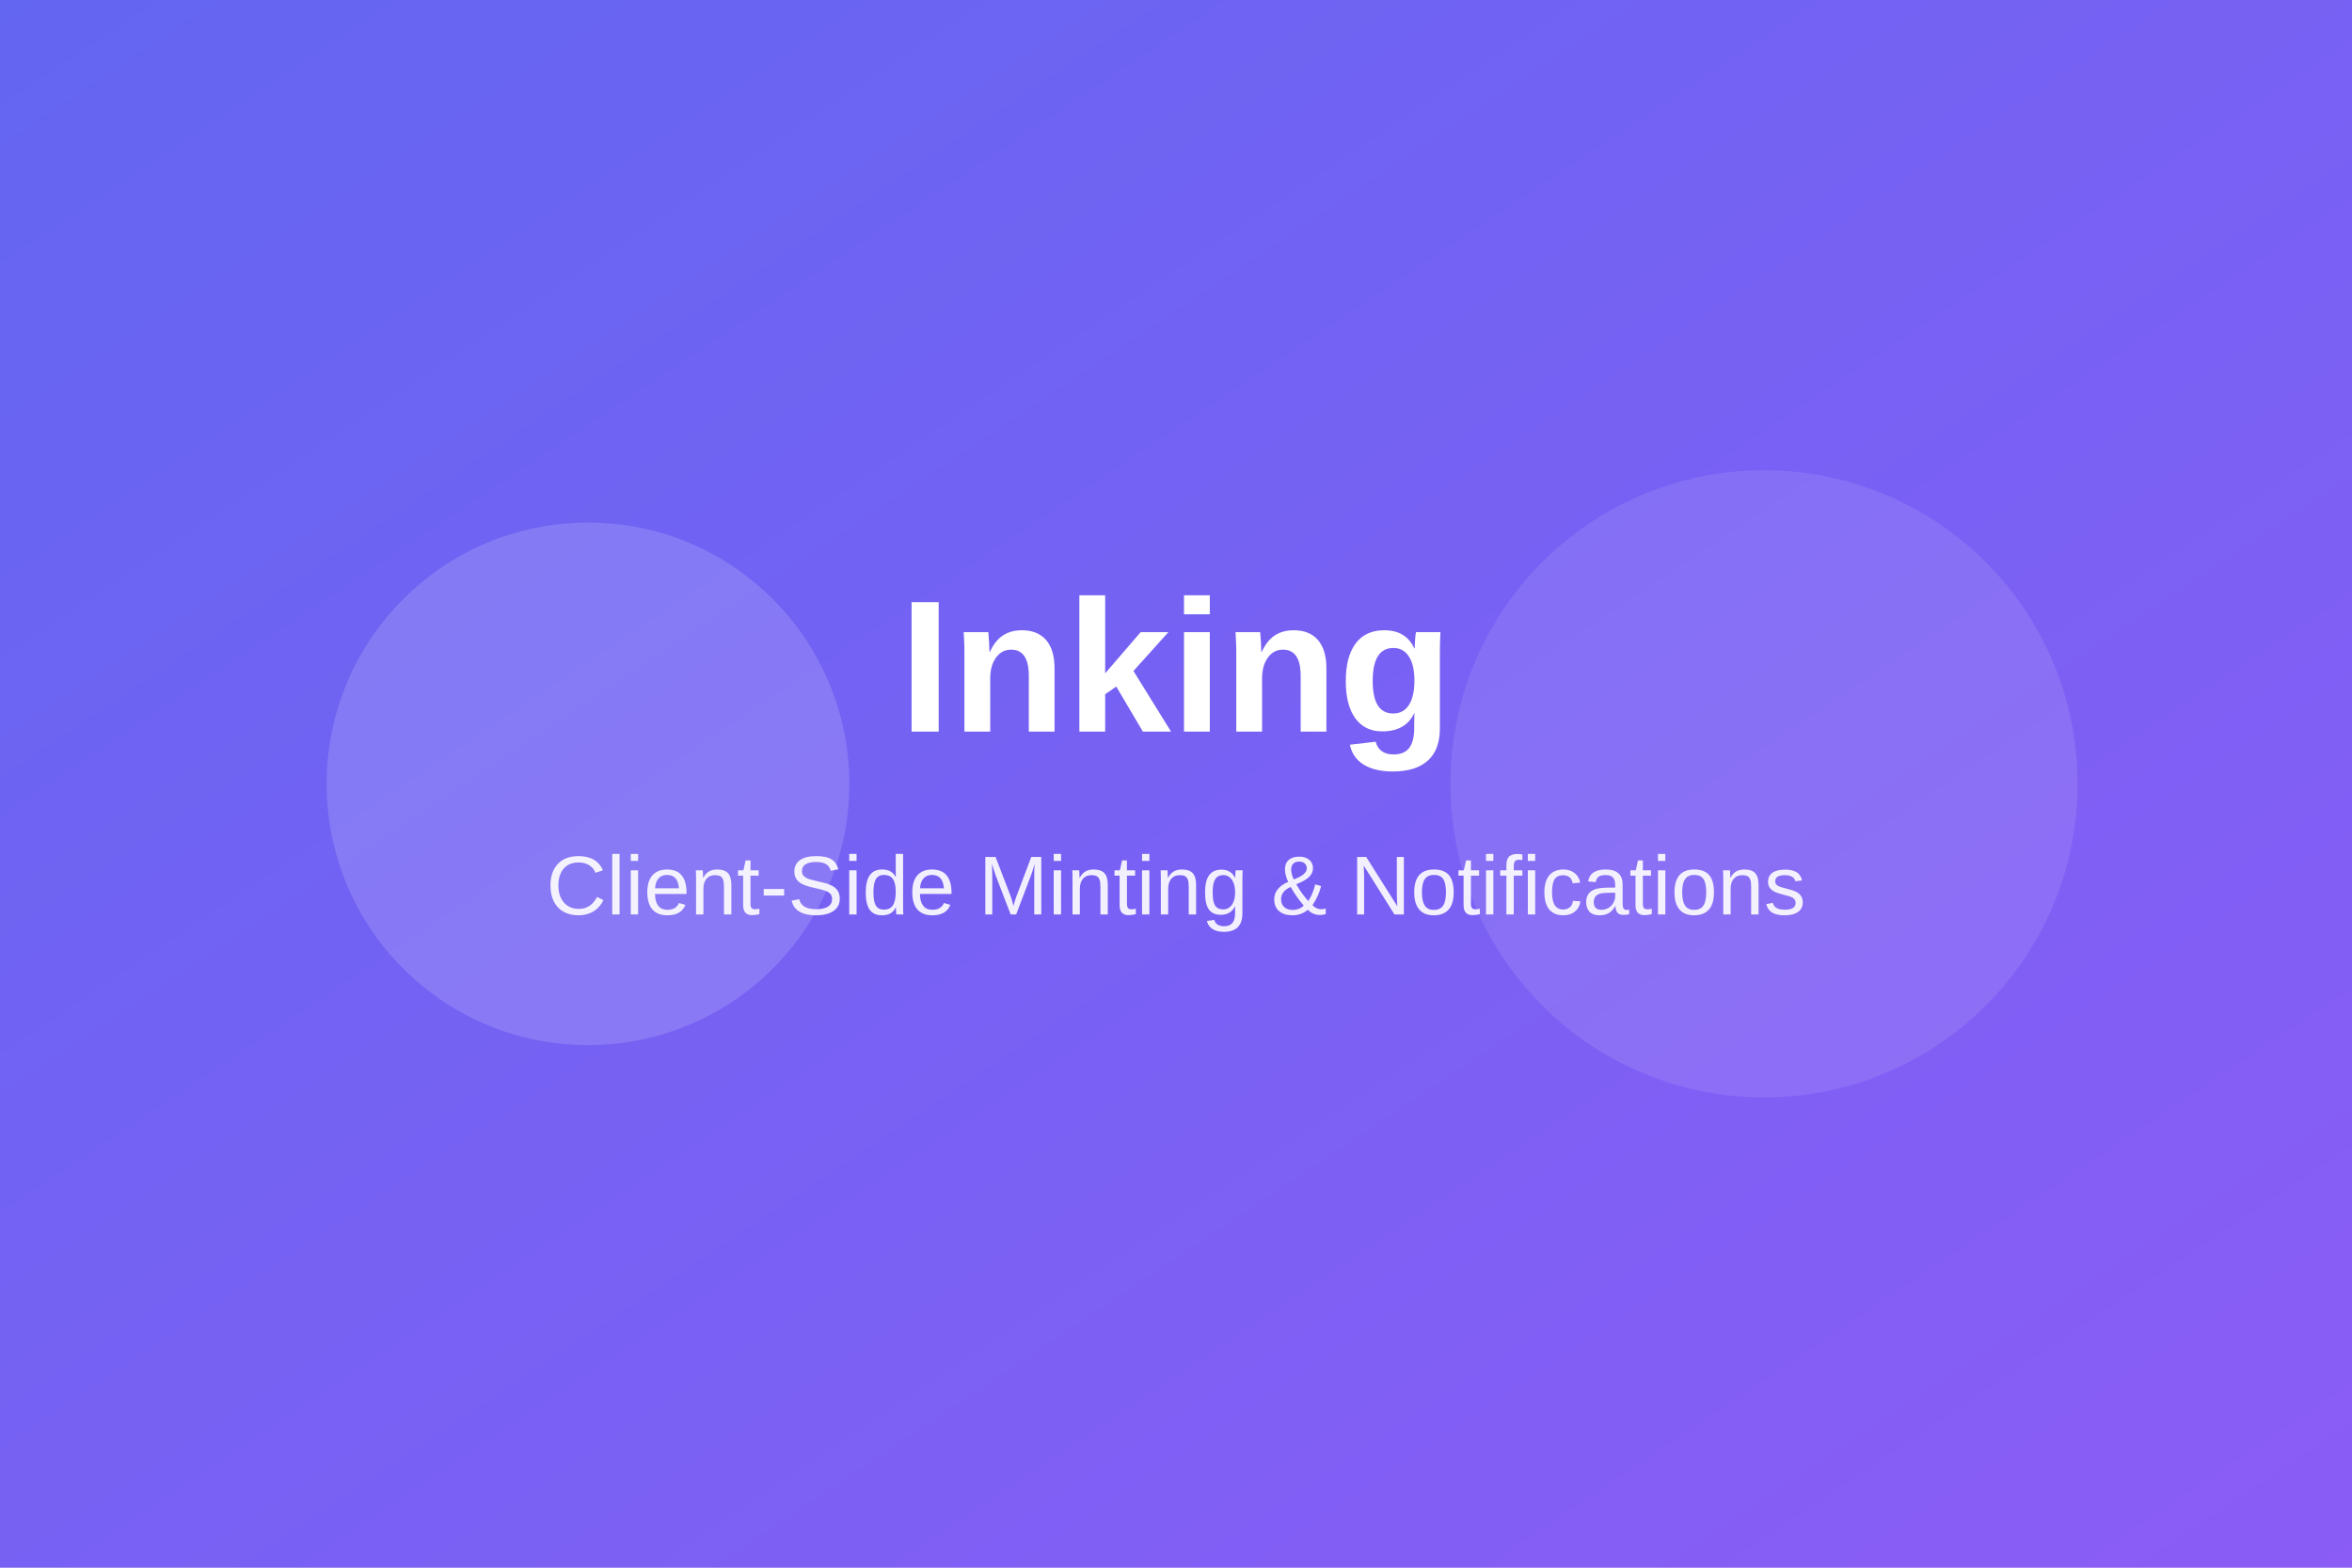
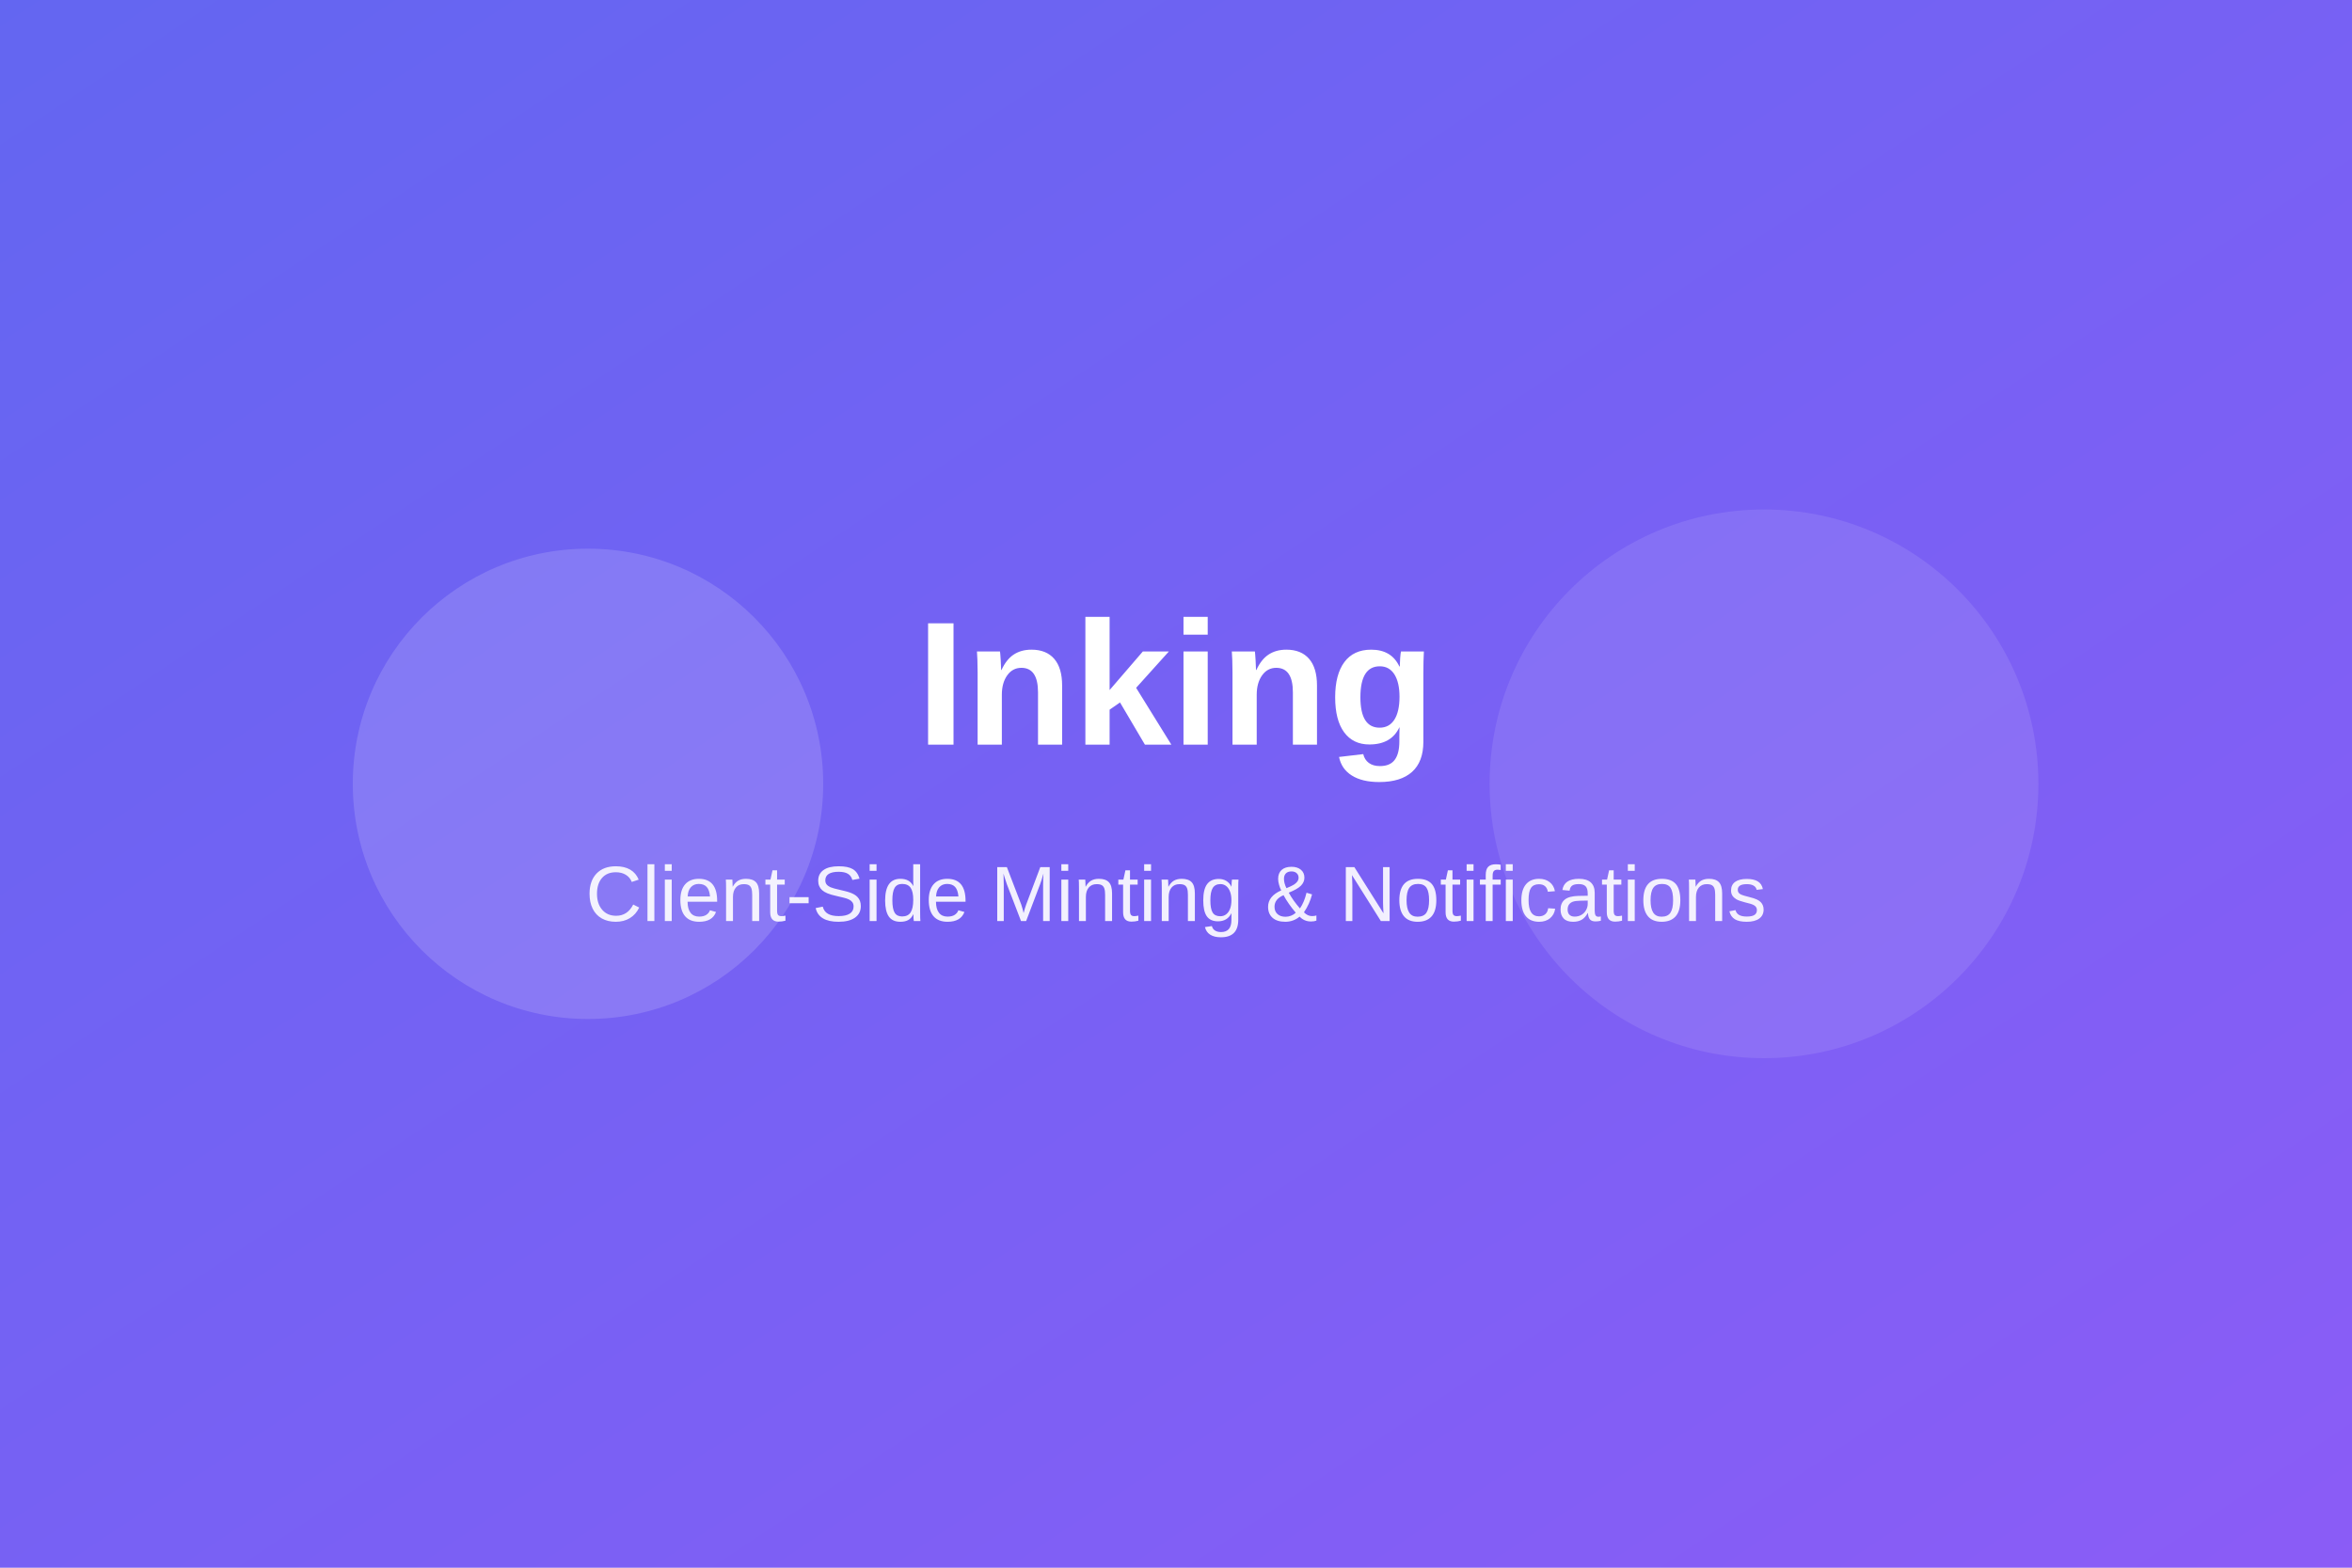
- <svg xmlns="http://www.w3.org/2000/svg" width="900" height="600">
+ <svg xmlns="http://www.w3.org/2000/svg" width="1200" height="800" viewBox="0 0 1200 800">
  <defs>
    <linearGradient id="grad" x1="0%" y1="0%" x2="100%" y2="100%">
      <stop offset="0%" style="stop-color:#6366f1;stop-opacity:1" />
      <stop offset="100%" style="stop-color:#8b5cf6;stop-opacity:1" />
    </linearGradient>
  </defs>
-   <rect width="900" height="600" fill="url(#grad)" />
-   <circle cx="225" cy="300" r="100" fill="#fff" opacity="0.15" />
-   <circle cx="675" cy="300" r="120" fill="#fff" opacity="0.1" />
-   <text x="450" y="280" font-family="Arial, sans-serif" font-size="72" fill="#fff" text-anchor="middle" font-weight="bold">Inking</text>
-   <text x="450" y="350" font-family="Arial, sans-serif" font-size="32" fill="#fff" text-anchor="middle" opacity="0.9">Client-Side Minting &amp; Notifications</text>
+   <rect width="1200" height="800" fill="url(#grad)" />
+   <circle cx="300" cy="400" r="120" fill="#fff" opacity="0.15" />
+   <circle cx="900" cy="400" r="140" fill="#fff" opacity="0.1" />
+   <text x="600" y="380" font-family="Arial, sans-serif" font-size="90" fill="#fff" text-anchor="middle" font-weight="bold">Inking</text>
+   <text x="600" y="470" font-family="Arial, sans-serif" font-size="40" fill="#fff" text-anchor="middle" opacity="0.9">Client-Side Minting &amp; Notifications</text>
</svg>
